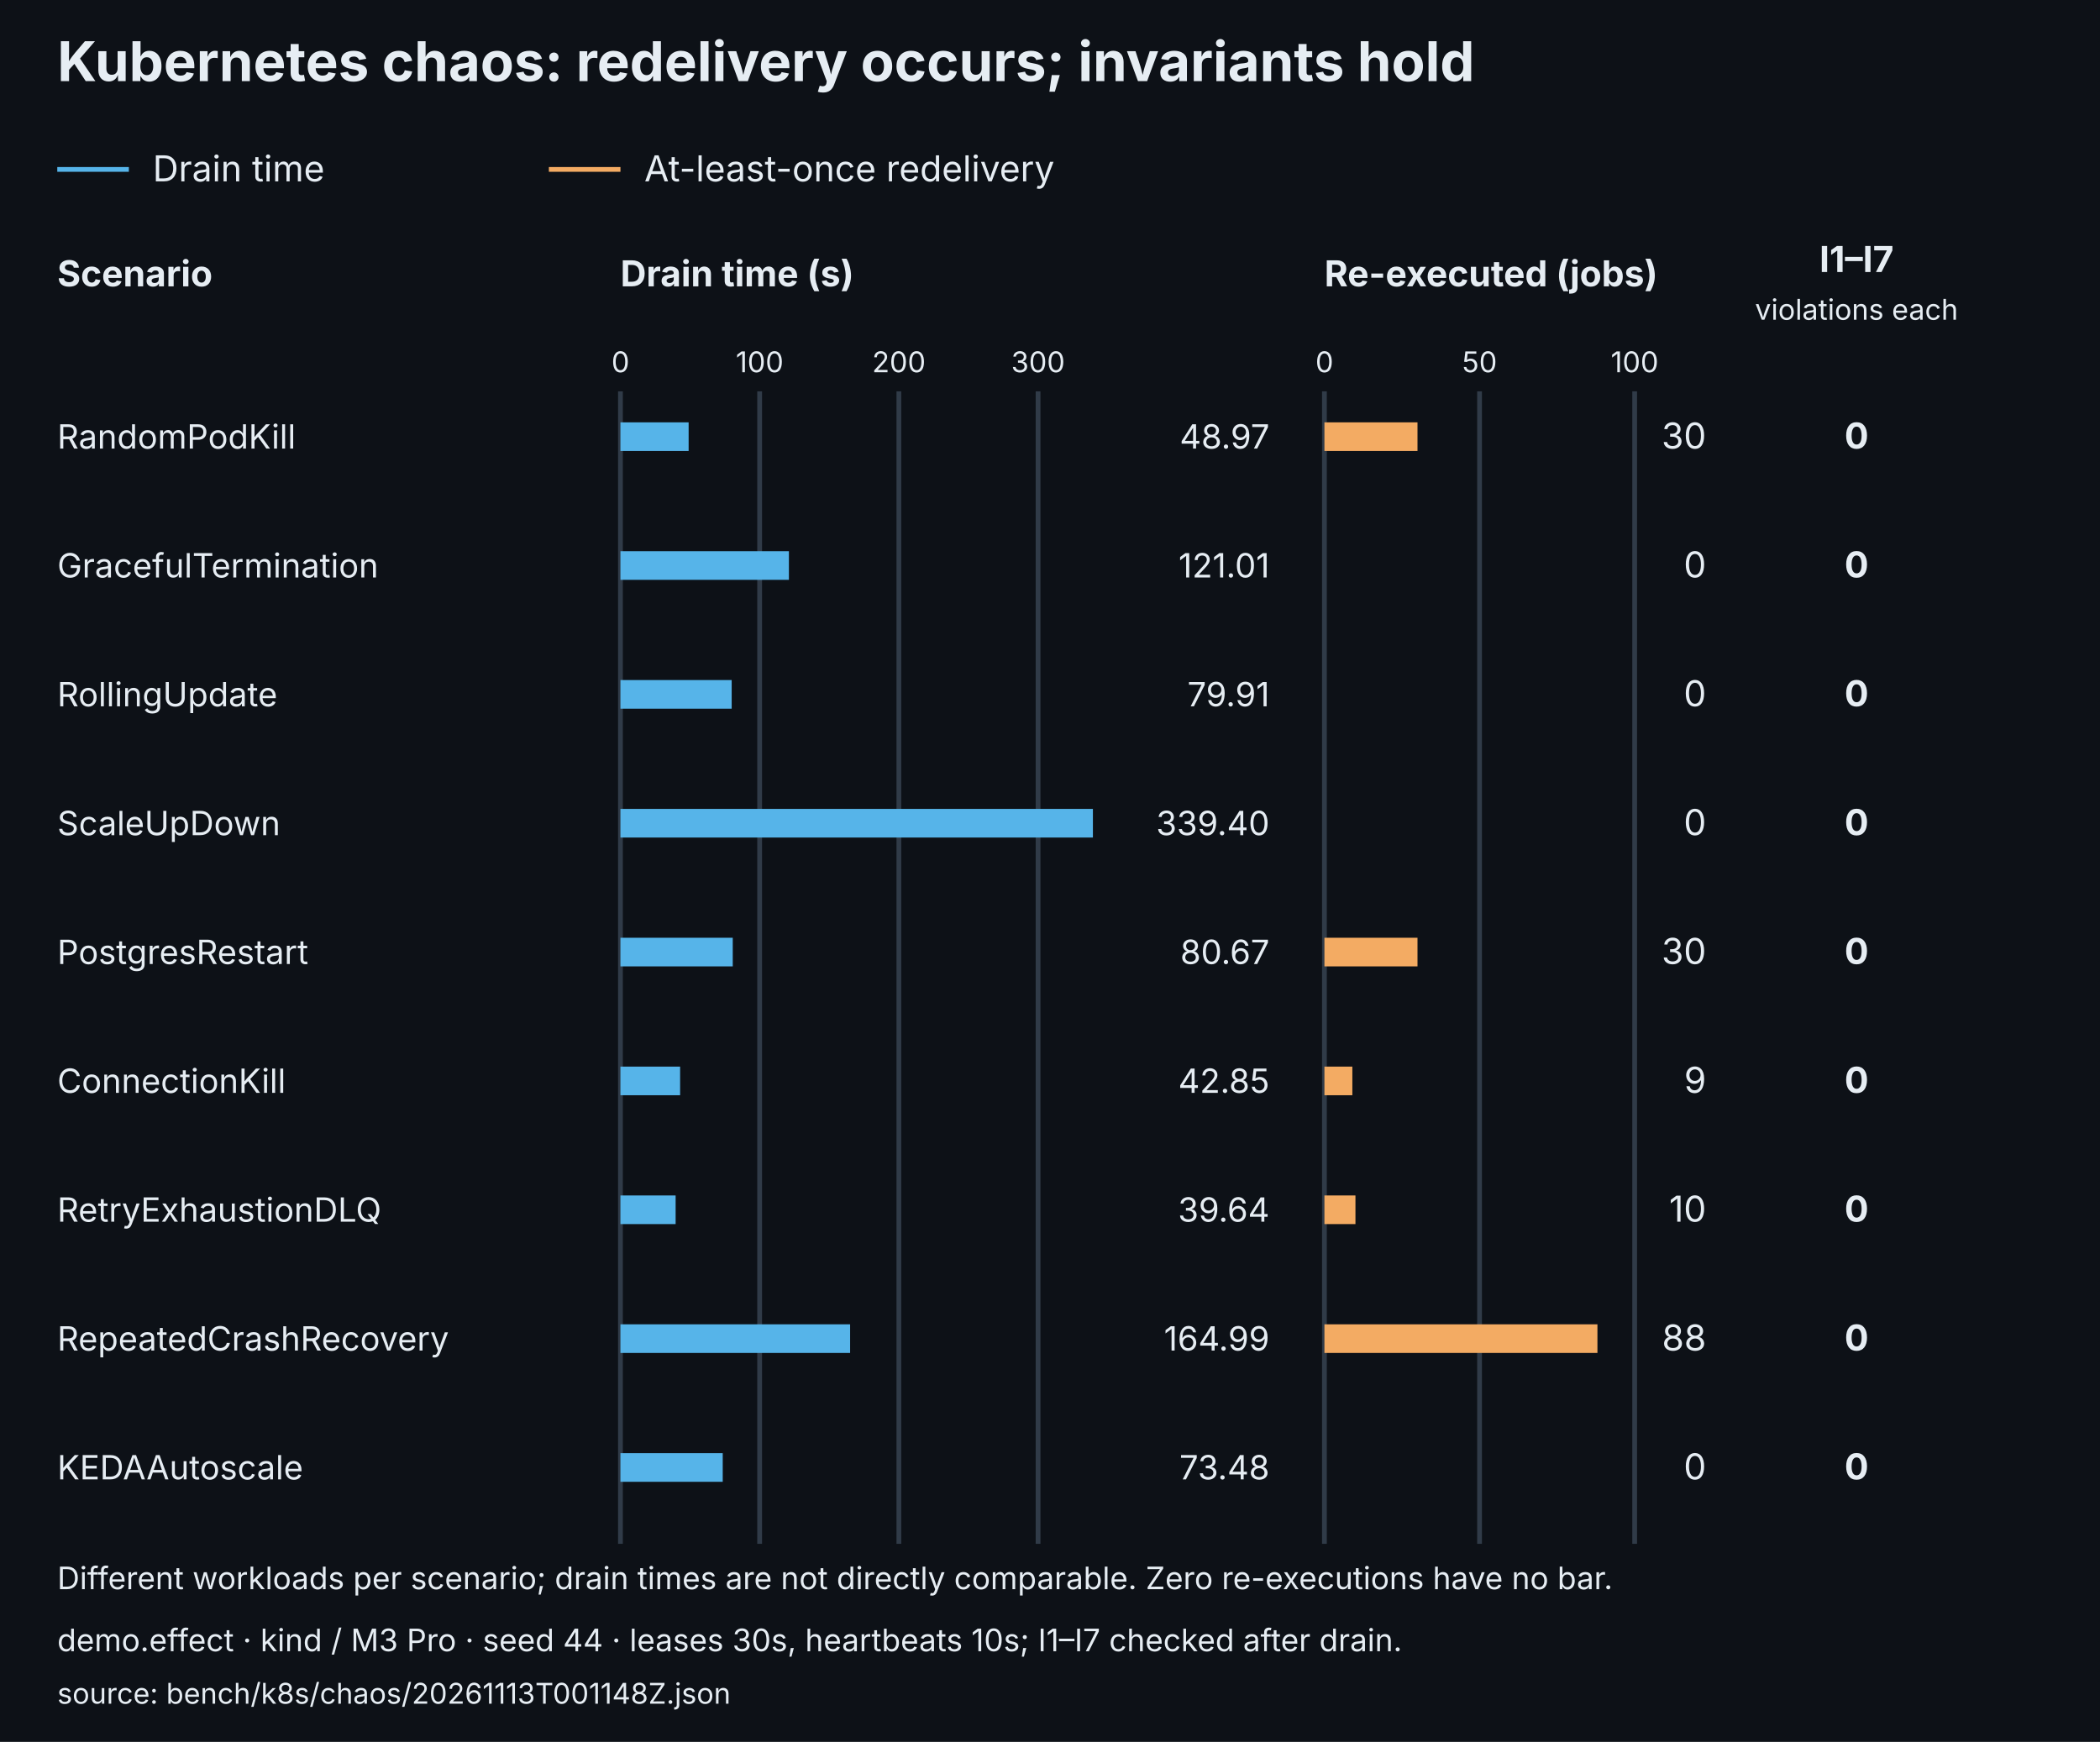
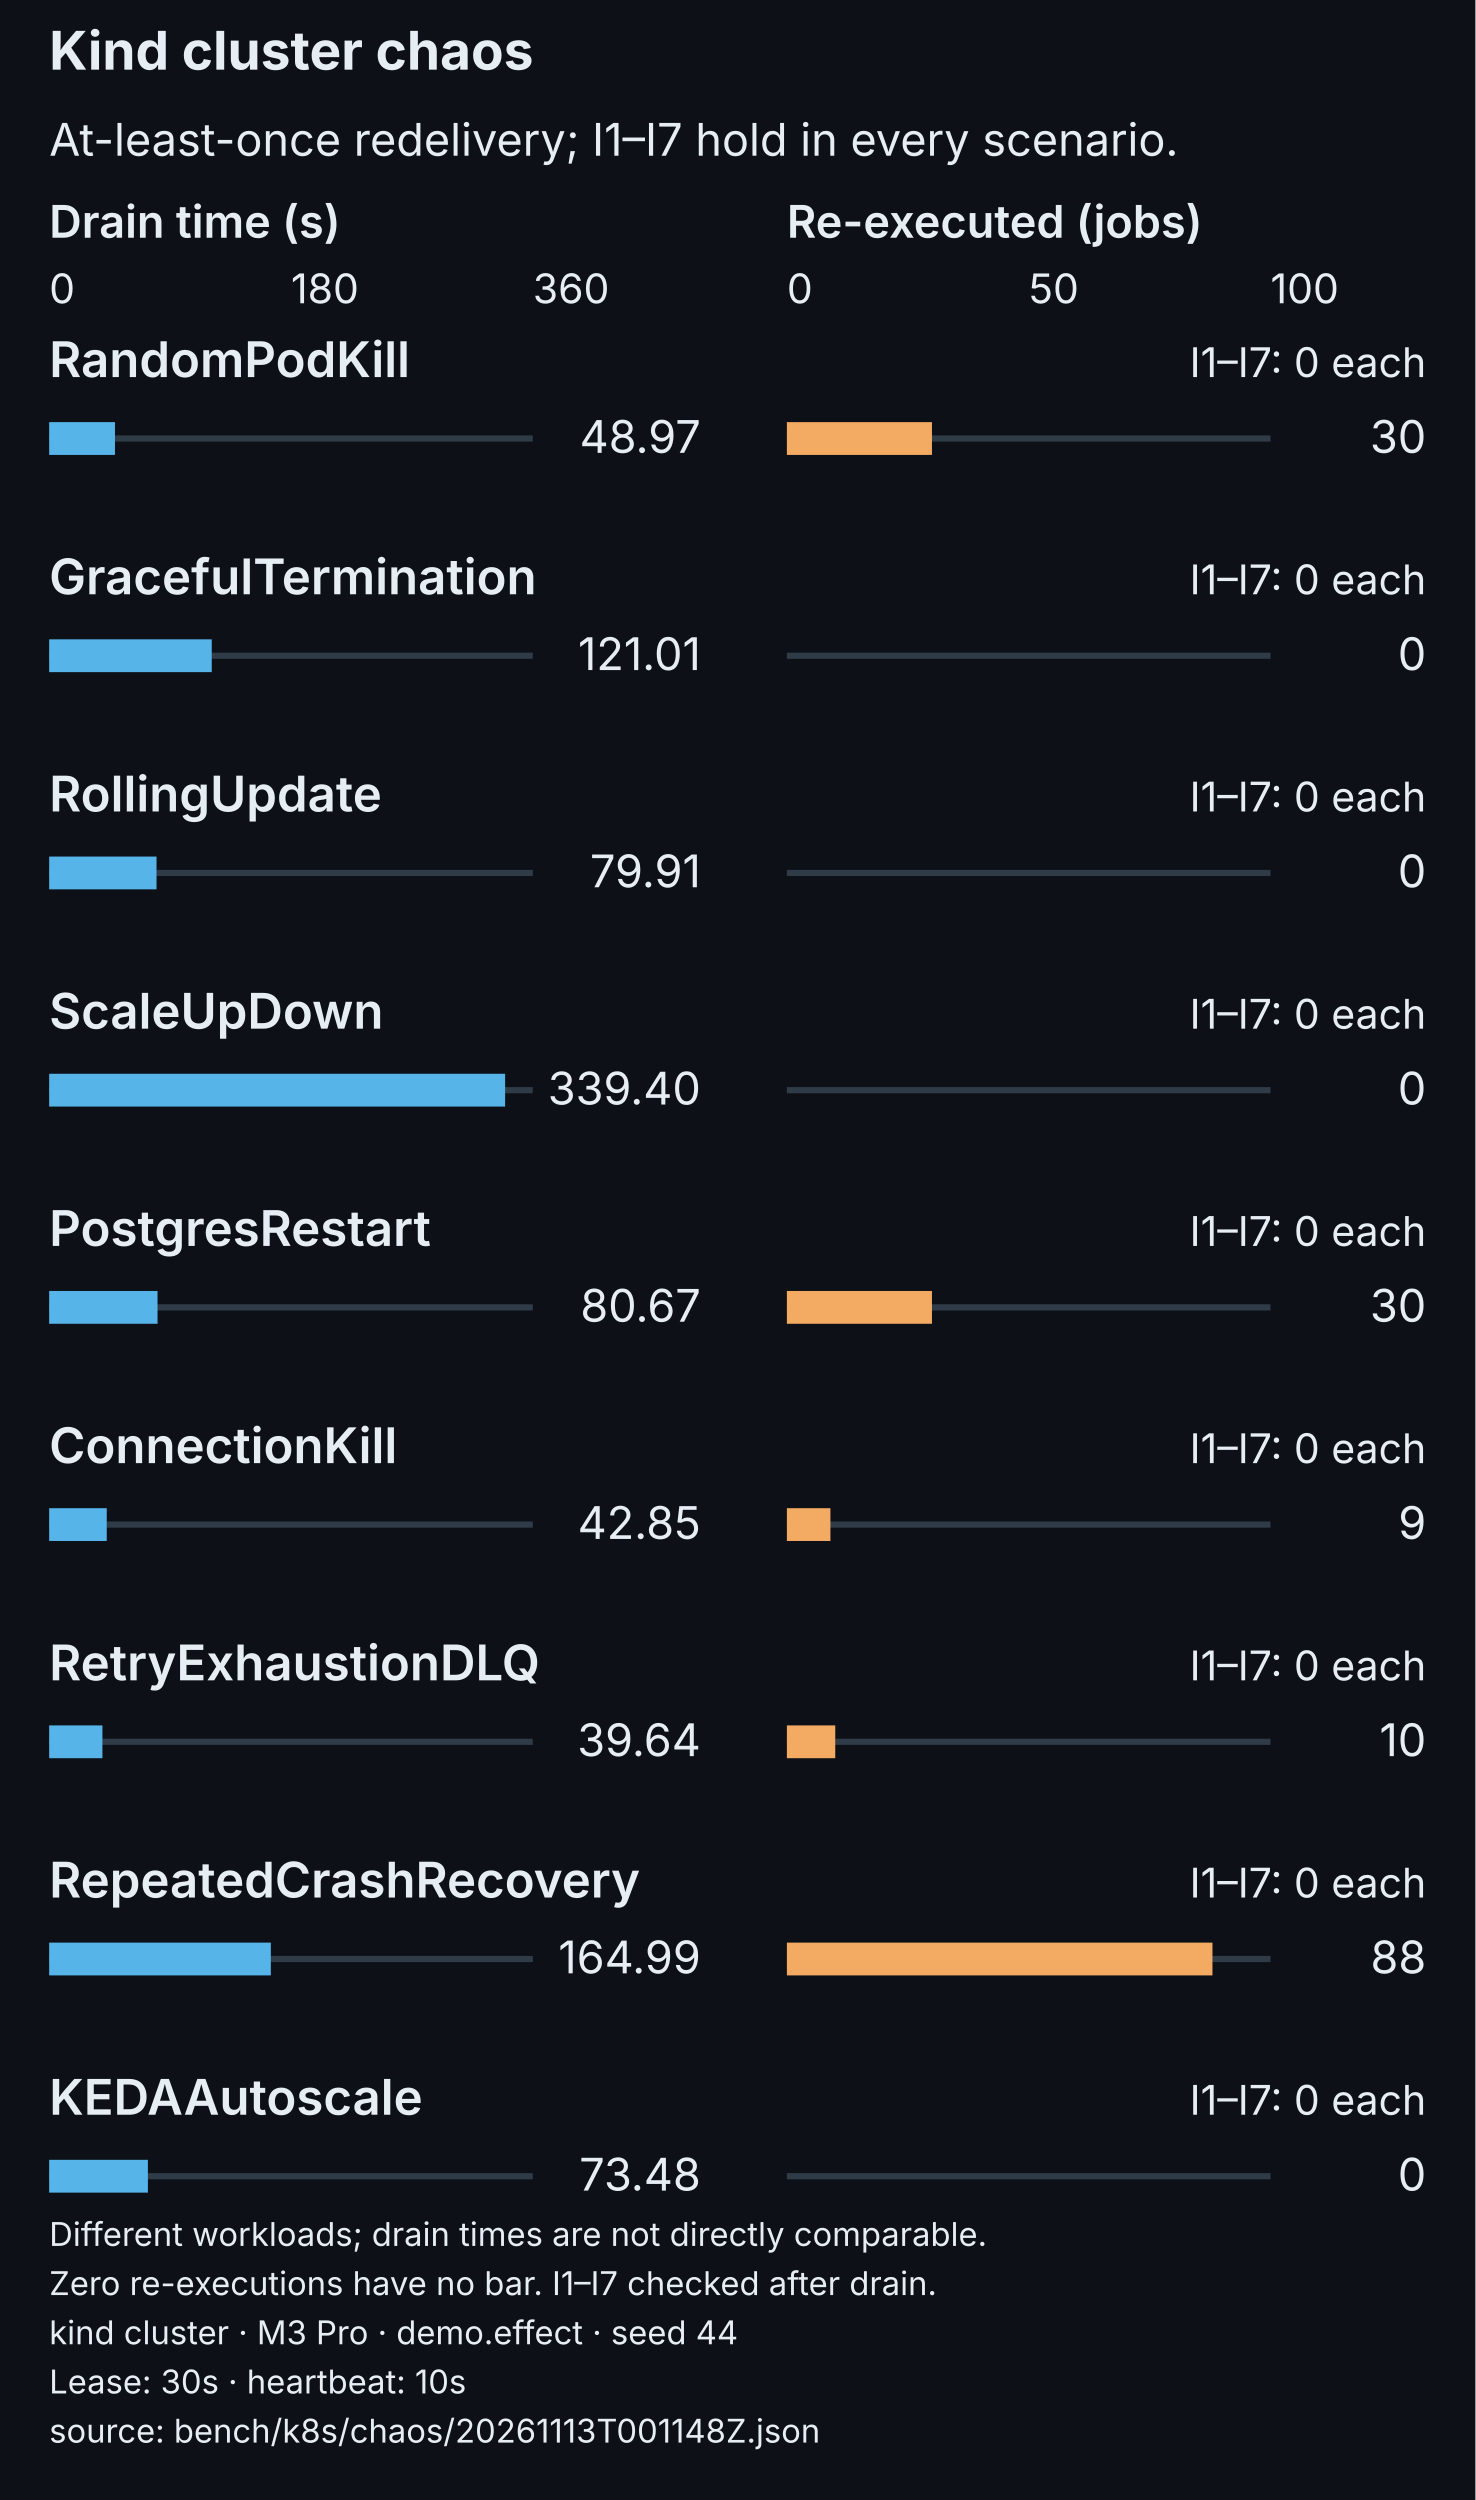
- <svg xmlns="http://www.w3.org/2000/svg" width="880" height="730" viewBox="0 0 880 730" role="img" aria-labelledby="title desc">
-   <rect width="880" height="730" fill="#0d1117" />
-   <g font-family="system-ui, -apple-system, BlinkMacSystemFont, 'Segoe UI', sans-serif" font-size="15" fill="#e6edf3">
-     <text x="24.00" y="34.00" font-size="23" font-weight="650">Kubernetes chaos: redelivery occurs; invariants hold</text>
-     <line x1="24.00" y1="71.00" x2="54.00" y2="71.00" stroke="#56b4e9" stroke-width="2" stroke-dasharray="" />
-     <text x="64.00" y="76.00">Drain time</text>
-     <line x1="230.00" y1="71.00" x2="260.00" y2="71.00" stroke="#f3ab63" stroke-width="2" stroke-dasharray="" />
-     <text x="270.00" y="76.00">At-least-once redelivery</text>
-     <text x="24.00" y="120.00" font-weight="650">Scenario</text>
-     <text x="260.00" y="120.00" font-weight="650">Drain time (s)</text>
-     <text x="555.00" y="120.00" font-weight="650">Re-executed (jobs)</text>
-     <text x="778.00" y="114.00" font-weight="650" text-anchor="middle">I1–I7</text>
-     <text x="778.00" y="134.00" font-size="12" text-anchor="middle">violations each</text>
-     <line x1="260.00" y1="164.00" x2="260.00" y2="647.00" stroke="#303b48" stroke-width="2" stroke-dasharray="" />
-     <text x="260.00" y="156.00" font-size="12" text-anchor="middle">0</text>
-     <line x1="318.33" y1="164.00" x2="318.33" y2="647.00" stroke="#303b48" stroke-width="2" stroke-dasharray="" />
-     <text x="318.33" y="156.00" font-size="12" text-anchor="middle">100</text>
-     <line x1="376.67" y1="164.00" x2="376.67" y2="647.00" stroke="#303b48" stroke-width="2" stroke-dasharray="" />
-     <text x="376.67" y="156.00" font-size="12" text-anchor="middle">200</text>
-     <line x1="435.00" y1="164.00" x2="435.00" y2="647.00" stroke="#303b48" stroke-width="2" stroke-dasharray="" />
-     <text x="435.00" y="156.00" font-size="12" text-anchor="middle">300</text>
-     <line x1="555.00" y1="164.00" x2="555.00" y2="647.00" stroke="#303b48" stroke-width="2" stroke-dasharray="" />
-     <text x="555.00" y="156.00" font-size="12" text-anchor="middle">0</text>
-     <line x1="620.00" y1="164.00" x2="620.00" y2="647.00" stroke="#303b48" stroke-width="2" stroke-dasharray="" />
-     <text x="620.00" y="156.00" font-size="12" text-anchor="middle">50</text>
-     <line x1="685.00" y1="164.00" x2="685.00" y2="647.00" stroke="#303b48" stroke-width="2" stroke-dasharray="" />
-     <text x="685.00" y="156.00" font-size="12" text-anchor="middle">100</text>
-     <text x="24.00" y="188.00" font-size="14">RandomPodKill</text>
-     <rect x="260" y="177.00" width="28.57" height="12" fill="#56b4e9" />
-     <text x="532.00" y="188.00" text-anchor="end" font-size="14">48.97</text>
-     <rect x="555" y="177.00" width="39.00" height="12" fill="#f3ab63" />
-     <text x="715.00" y="188.00" text-anchor="end">30</text>
-     <text x="778.00" y="188.00" text-anchor="middle" font-weight="650">0</text>
-     <text x="24.00" y="242.00" font-size="14">GracefulTermination</text>
-     <rect x="260" y="231.00" width="70.59" height="12" fill="#56b4e9" />
-     <text x="532.00" y="242.00" text-anchor="end" font-size="14">121.01</text>
-     <text x="715.00" y="242.00" text-anchor="end">0</text>
-     <text x="778.00" y="242.00" text-anchor="middle" font-weight="650">0</text>
-     <text x="24.00" y="296.00" font-size="14">RollingUpdate</text>
-     <rect x="260" y="285.00" width="46.61" height="12" fill="#56b4e9" />
-     <text x="532.00" y="296.00" text-anchor="end" font-size="14">79.91</text>
-     <text x="715.00" y="296.00" text-anchor="end">0</text>
-     <text x="778.00" y="296.00" text-anchor="middle" font-weight="650">0</text>
-     <text x="24.00" y="350.00" font-size="14">ScaleUpDown</text>
-     <rect x="260" y="339.00" width="197.98" height="12" fill="#56b4e9" />
-     <text x="532.00" y="350.00" text-anchor="end" font-size="14">339.40</text>
-     <text x="715.00" y="350.00" text-anchor="end">0</text>
-     <text x="778.00" y="350.00" text-anchor="middle" font-weight="650">0</text>
-     <text x="24.00" y="404.00" font-size="14">PostgresRestart</text>
-     <rect x="260" y="393.00" width="47.06" height="12" fill="#56b4e9" />
-     <text x="532.00" y="404.00" text-anchor="end" font-size="14">80.67</text>
-     <rect x="555" y="393.00" width="39.00" height="12" fill="#f3ab63" />
-     <text x="715.00" y="404.00" text-anchor="end">30</text>
-     <text x="778.00" y="404.00" text-anchor="middle" font-weight="650">0</text>
-     <text x="24.00" y="458.00" font-size="14">ConnectionKill</text>
-     <rect x="260" y="447.00" width="25.00" height="12" fill="#56b4e9" />
-     <text x="532.00" y="458.00" text-anchor="end" font-size="14">42.85</text>
-     <rect x="555" y="447.00" width="11.70" height="12" fill="#f3ab63" />
-     <text x="715.00" y="458.00" text-anchor="end">9</text>
-     <text x="778.00" y="458.00" text-anchor="middle" font-weight="650">0</text>
-     <text x="24.00" y="512.00" font-size="14">RetryExhaustionDLQ</text>
-     <rect x="260" y="501.00" width="23.12" height="12" fill="#56b4e9" />
-     <text x="532.00" y="512.00" text-anchor="end" font-size="14">39.64</text>
-     <rect x="555" y="501.00" width="13.00" height="12" fill="#f3ab63" />
-     <text x="715.00" y="512.00" text-anchor="end">10</text>
-     <text x="778.00" y="512.00" text-anchor="middle" font-weight="650">0</text>
-     <text x="24.00" y="566.00" font-size="14">RepeatedCrashRecovery</text>
-     <rect x="260" y="555.00" width="96.24" height="12" fill="#56b4e9" />
-     <text x="532.00" y="566.00" text-anchor="end" font-size="14">164.99</text>
-     <rect x="555" y="555.00" width="114.40" height="12" fill="#f3ab63" />
-     <text x="715.00" y="566.00" text-anchor="end">88</text>
-     <text x="778.00" y="566.00" text-anchor="middle" font-weight="650">0</text>
-     <text x="24.00" y="620.00" font-size="14">KEDAAutoscale</text>
-     <rect x="260" y="609.00" width="42.86" height="12" fill="#56b4e9" />
-     <text x="532.00" y="620.00" text-anchor="end" font-size="14">73.48</text>
-     <text x="715.00" y="620.00" text-anchor="end">0</text>
-     <text x="778.00" y="620.00" text-anchor="middle" font-weight="650">0</text>
-     <text x="24.00" y="666.00" font-size="13">Different workloads per scenario; drain times are not directly comparable. Zero re-executions have no bar.</text>
-     <text x="24.00" y="692.00" font-size="13">demo.effect · kind / M3 Pro · seed 44 · leases 30s, heartbeats 10s; I1–I7 checked after drain.</text>
-     <text x="24.00" y="714.00" font-size="12">source: bench/k8s/chaos/20261113T001148Z.json</text>
+ <svg xmlns="http://www.w3.org/2000/svg" width="720" height="1220" viewBox="0 0 720 1220" role="img" aria-labelledby="title desc">
+   <rect width="720" height="1220" fill="#0d1117" />
+   <g font-family="system-ui, -apple-system, BlinkMacSystemFont, 'Segoe UI', sans-serif" font-size="22" fill="#e6edf3">
+     <text x="24.00" y="34.00" font-size="26" font-weight="650">Kind cluster chaos</text>
+     <text x="24.00" y="76.00">At-least-once redelivery; I1–I7 hold in every scenario.</text>
+     <text x="24.00" y="116.00" font-weight="600">Drain time (s)</text>
+     <text x="384.00" y="116.00" font-weight="600">Re-executed (jobs)</text>
+     <text x="24.00" y="148.00" font-size="20">0</text>
+     <text x="142.00" y="148.00" font-size="20">180</text>
+     <text x="260.00" y="148.00" font-size="20">360</text>
+     <text x="384.00" y="148.00" font-size="20">0</text>
+     <text x="502.00" y="148.00" font-size="20">50</text>
+     <text x="620.00" y="148.00" font-size="20">100</text>
+     <text x="24.00" y="184.00" font-size="24" font-weight="600">RandomPodKill</text>
+     <text x="696.00" y="184.00" text-anchor="end" font-size="20">I1–I7: 0 each</text>
+     <line x1="24.00" y1="214.00" x2="260.00" y2="214.00" stroke="#303b48" stroke-width="3" stroke-dasharray="" />
+     <line x1="384.00" y1="214.00" x2="620.00" y2="214.00" stroke="#303b48" stroke-width="3" stroke-dasharray="" />
+     <rect x="24" y="206.00" width="32.10" height="16" fill="#56b4e9" />
+     <text x="342.00" y="221.00" text-anchor="end">48.97</text>
+     <rect x="384" y="206.00" width="70.80" height="16" fill="#f3ab63" />
+     <text x="696.00" y="221.00" text-anchor="end">30</text>
+     <text x="24.00" y="290.00" font-size="24" font-weight="600">GracefulTermination</text>
+     <text x="696.00" y="290.00" text-anchor="end" font-size="20">I1–I7: 0 each</text>
+     <line x1="24.00" y1="320.00" x2="260.00" y2="320.00" stroke="#303b48" stroke-width="3" stroke-dasharray="" />
+     <line x1="384.00" y1="320.00" x2="620.00" y2="320.00" stroke="#303b48" stroke-width="3" stroke-dasharray="" />
+     <rect x="24" y="312.00" width="79.33" height="16" fill="#56b4e9" />
+     <text x="342.00" y="327.00" text-anchor="end">121.01</text>
+     <text x="696.00" y="327.00" text-anchor="end">0</text>
+     <text x="24.00" y="396.00" font-size="24" font-weight="600">RollingUpdate</text>
+     <text x="696.00" y="396.00" text-anchor="end" font-size="20">I1–I7: 0 each</text>
+     <line x1="24.00" y1="426.00" x2="260.00" y2="426.00" stroke="#303b48" stroke-width="3" stroke-dasharray="" />
+     <line x1="384.00" y1="426.00" x2="620.00" y2="426.00" stroke="#303b48" stroke-width="3" stroke-dasharray="" />
+     <rect x="24" y="418.00" width="52.38" height="16" fill="#56b4e9" />
+     <text x="342.00" y="433.00" text-anchor="end">79.91</text>
+     <text x="696.00" y="433.00" text-anchor="end">0</text>
+     <text x="24.00" y="502.00" font-size="24" font-weight="600">ScaleUpDown</text>
+     <text x="696.00" y="502.00" text-anchor="end" font-size="20">I1–I7: 0 each</text>
+     <line x1="24.00" y1="532.00" x2="260.00" y2="532.00" stroke="#303b48" stroke-width="3" stroke-dasharray="" />
+     <line x1="384.00" y1="532.00" x2="620.00" y2="532.00" stroke="#303b48" stroke-width="3" stroke-dasharray="" />
+     <rect x="24" y="524.00" width="222.50" height="16" fill="#56b4e9" />
+     <text x="342.00" y="539.00" text-anchor="end">339.40</text>
+     <text x="696.00" y="539.00" text-anchor="end">0</text>
+     <text x="24.00" y="608.00" font-size="24" font-weight="600">PostgresRestart</text>
+     <text x="696.00" y="608.00" text-anchor="end" font-size="20">I1–I7: 0 each</text>
+     <line x1="24.00" y1="638.00" x2="260.00" y2="638.00" stroke="#303b48" stroke-width="3" stroke-dasharray="" />
+     <line x1="384.00" y1="638.00" x2="620.00" y2="638.00" stroke="#303b48" stroke-width="3" stroke-dasharray="" />
+     <rect x="24" y="630.00" width="52.88" height="16" fill="#56b4e9" />
+     <text x="342.00" y="645.00" text-anchor="end">80.67</text>
+     <rect x="384" y="630.00" width="70.80" height="16" fill="#f3ab63" />
+     <text x="696.00" y="645.00" text-anchor="end">30</text>
+     <text x="24.00" y="714.00" font-size="24" font-weight="600">ConnectionKill</text>
+     <text x="696.00" y="714.00" text-anchor="end" font-size="20">I1–I7: 0 each</text>
+     <line x1="24.00" y1="744.00" x2="260.00" y2="744.00" stroke="#303b48" stroke-width="3" stroke-dasharray="" />
+     <line x1="384.00" y1="744.00" x2="620.00" y2="744.00" stroke="#303b48" stroke-width="3" stroke-dasharray="" />
+     <rect x="24" y="736.00" width="28.09" height="16" fill="#56b4e9" />
+     <text x="342.00" y="751.00" text-anchor="end">42.85</text>
+     <rect x="384" y="736.00" width="21.24" height="16" fill="#f3ab63" />
+     <text x="696.00" y="751.00" text-anchor="end">9</text>
+     <text x="24.00" y="820.00" font-size="24" font-weight="600">RetryExhaustionDLQ</text>
+     <text x="696.00" y="820.00" text-anchor="end" font-size="20">I1–I7: 0 each</text>
+     <line x1="24.00" y1="850.00" x2="260.00" y2="850.00" stroke="#303b48" stroke-width="3" stroke-dasharray="" />
+     <line x1="384.00" y1="850.00" x2="620.00" y2="850.00" stroke="#303b48" stroke-width="3" stroke-dasharray="" />
+     <rect x="24" y="842.00" width="25.98" height="16" fill="#56b4e9" />
+     <text x="342.00" y="857.00" text-anchor="end">39.64</text>
+     <rect x="384" y="842.00" width="23.60" height="16" fill="#f3ab63" />
+     <text x="696.00" y="857.00" text-anchor="end">10</text>
+     <text x="24.00" y="926.00" font-size="24" font-weight="600">RepeatedCrashRecovery</text>
+     <text x="696.00" y="926.00" text-anchor="end" font-size="20">I1–I7: 0 each</text>
+     <line x1="24.00" y1="956.00" x2="260.00" y2="956.00" stroke="#303b48" stroke-width="3" stroke-dasharray="" />
+     <line x1="384.00" y1="956.00" x2="620.00" y2="956.00" stroke="#303b48" stroke-width="3" stroke-dasharray="" />
+     <rect x="24" y="948.00" width="108.16" height="16" fill="#56b4e9" />
+     <text x="342.00" y="963.00" text-anchor="end">164.99</text>
+     <rect x="384" y="948.00" width="207.68" height="16" fill="#f3ab63" />
+     <text x="696.00" y="963.00" text-anchor="end">88</text>
+     <text x="24.00" y="1032.00" font-size="24" font-weight="600">KEDAAutoscale</text>
+     <text x="696.00" y="1032.00" text-anchor="end" font-size="20">I1–I7: 0 each</text>
+     <line x1="24.00" y1="1062.00" x2="260.00" y2="1062.00" stroke="#303b48" stroke-width="3" stroke-dasharray="" />
+     <line x1="384.00" y1="1062.00" x2="620.00" y2="1062.00" stroke="#303b48" stroke-width="3" stroke-dasharray="" />
+     <rect x="24" y="1054.00" width="48.17" height="16" fill="#56b4e9" />
+     <text x="342.00" y="1069.00" text-anchor="end">73.48</text>
+     <text x="696.00" y="1069.00" text-anchor="end">0</text>
+     <text x="24.00" y="1096.00" font-size="16">Different workloads; drain times are not directly comparable.</text>
+     <text x="24.00" y="1120.00" font-size="16">Zero re-executions have no bar. I1–I7 checked after drain.</text>
+     <text x="24.00" y="1144.00" font-size="16">kind cluster · M3 Pro · demo.effect · seed 44</text>
+     <text x="24.00" y="1168.00" font-size="16">Lease: 30s · heartbeat: 10s</text>
+     <text x="24.00" y="1192.00" font-size="16">source: bench/k8s/chaos/20261113T001148Z.json</text>
  </g>
</svg>
